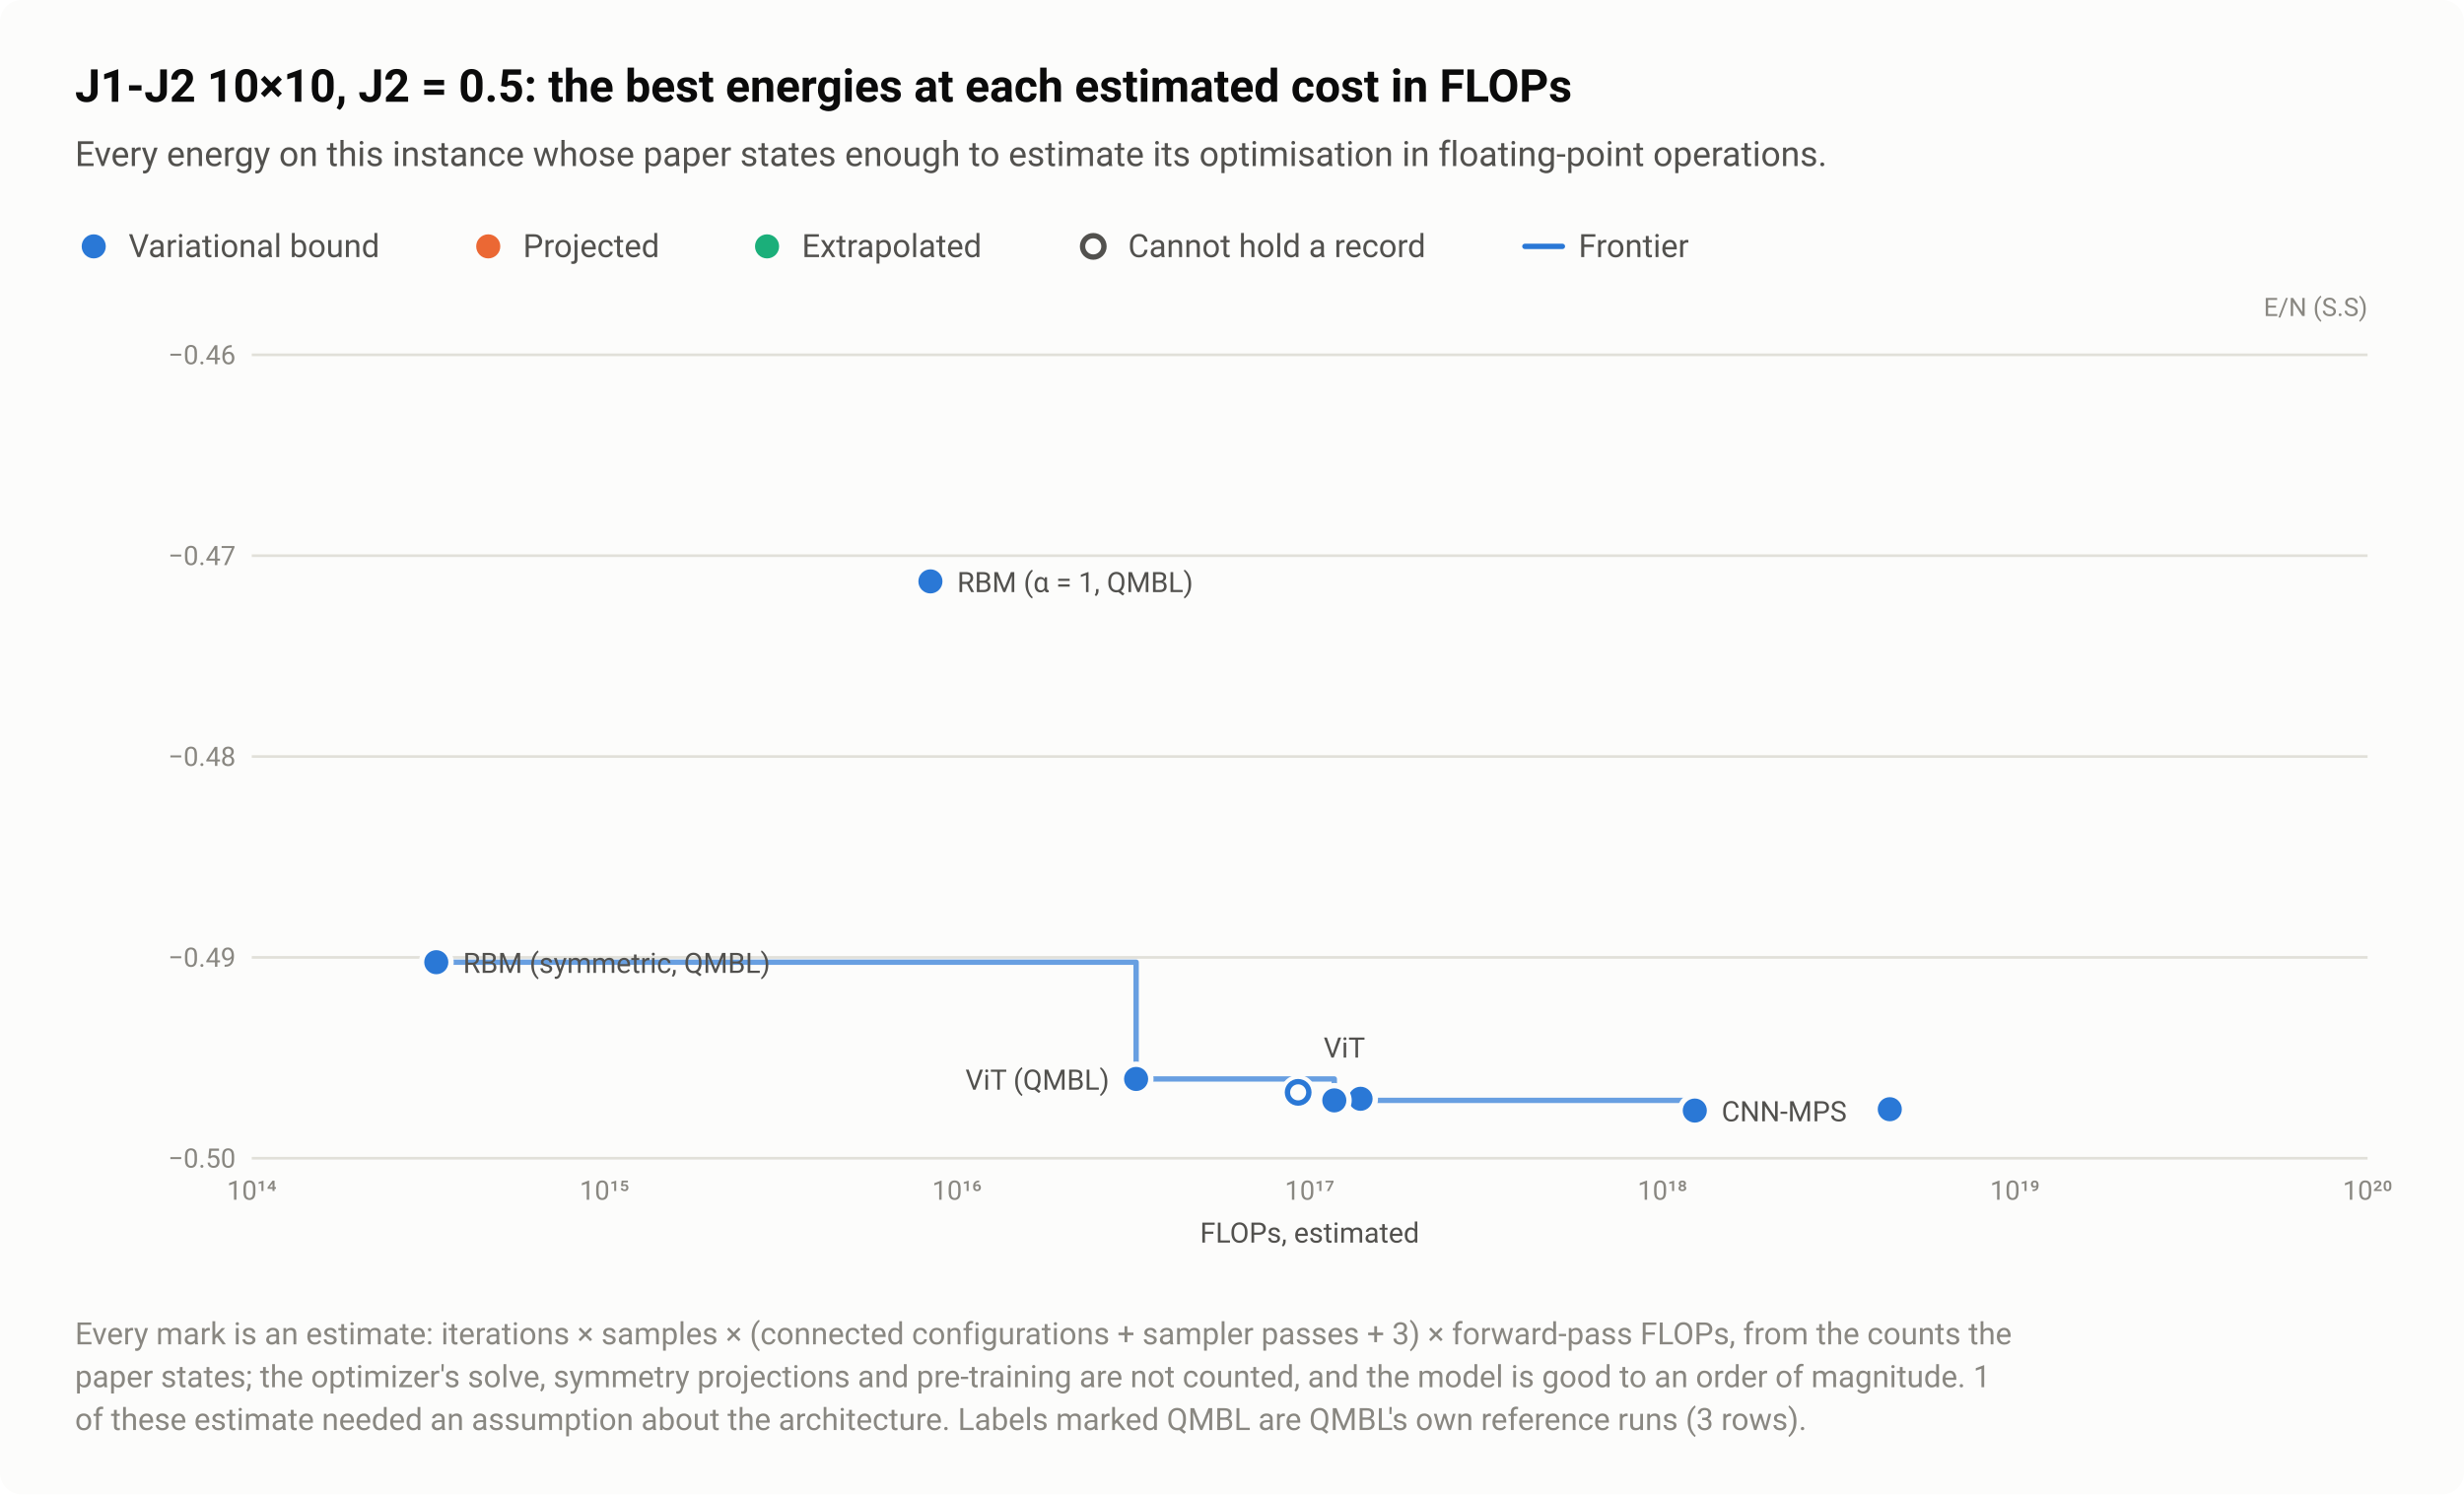
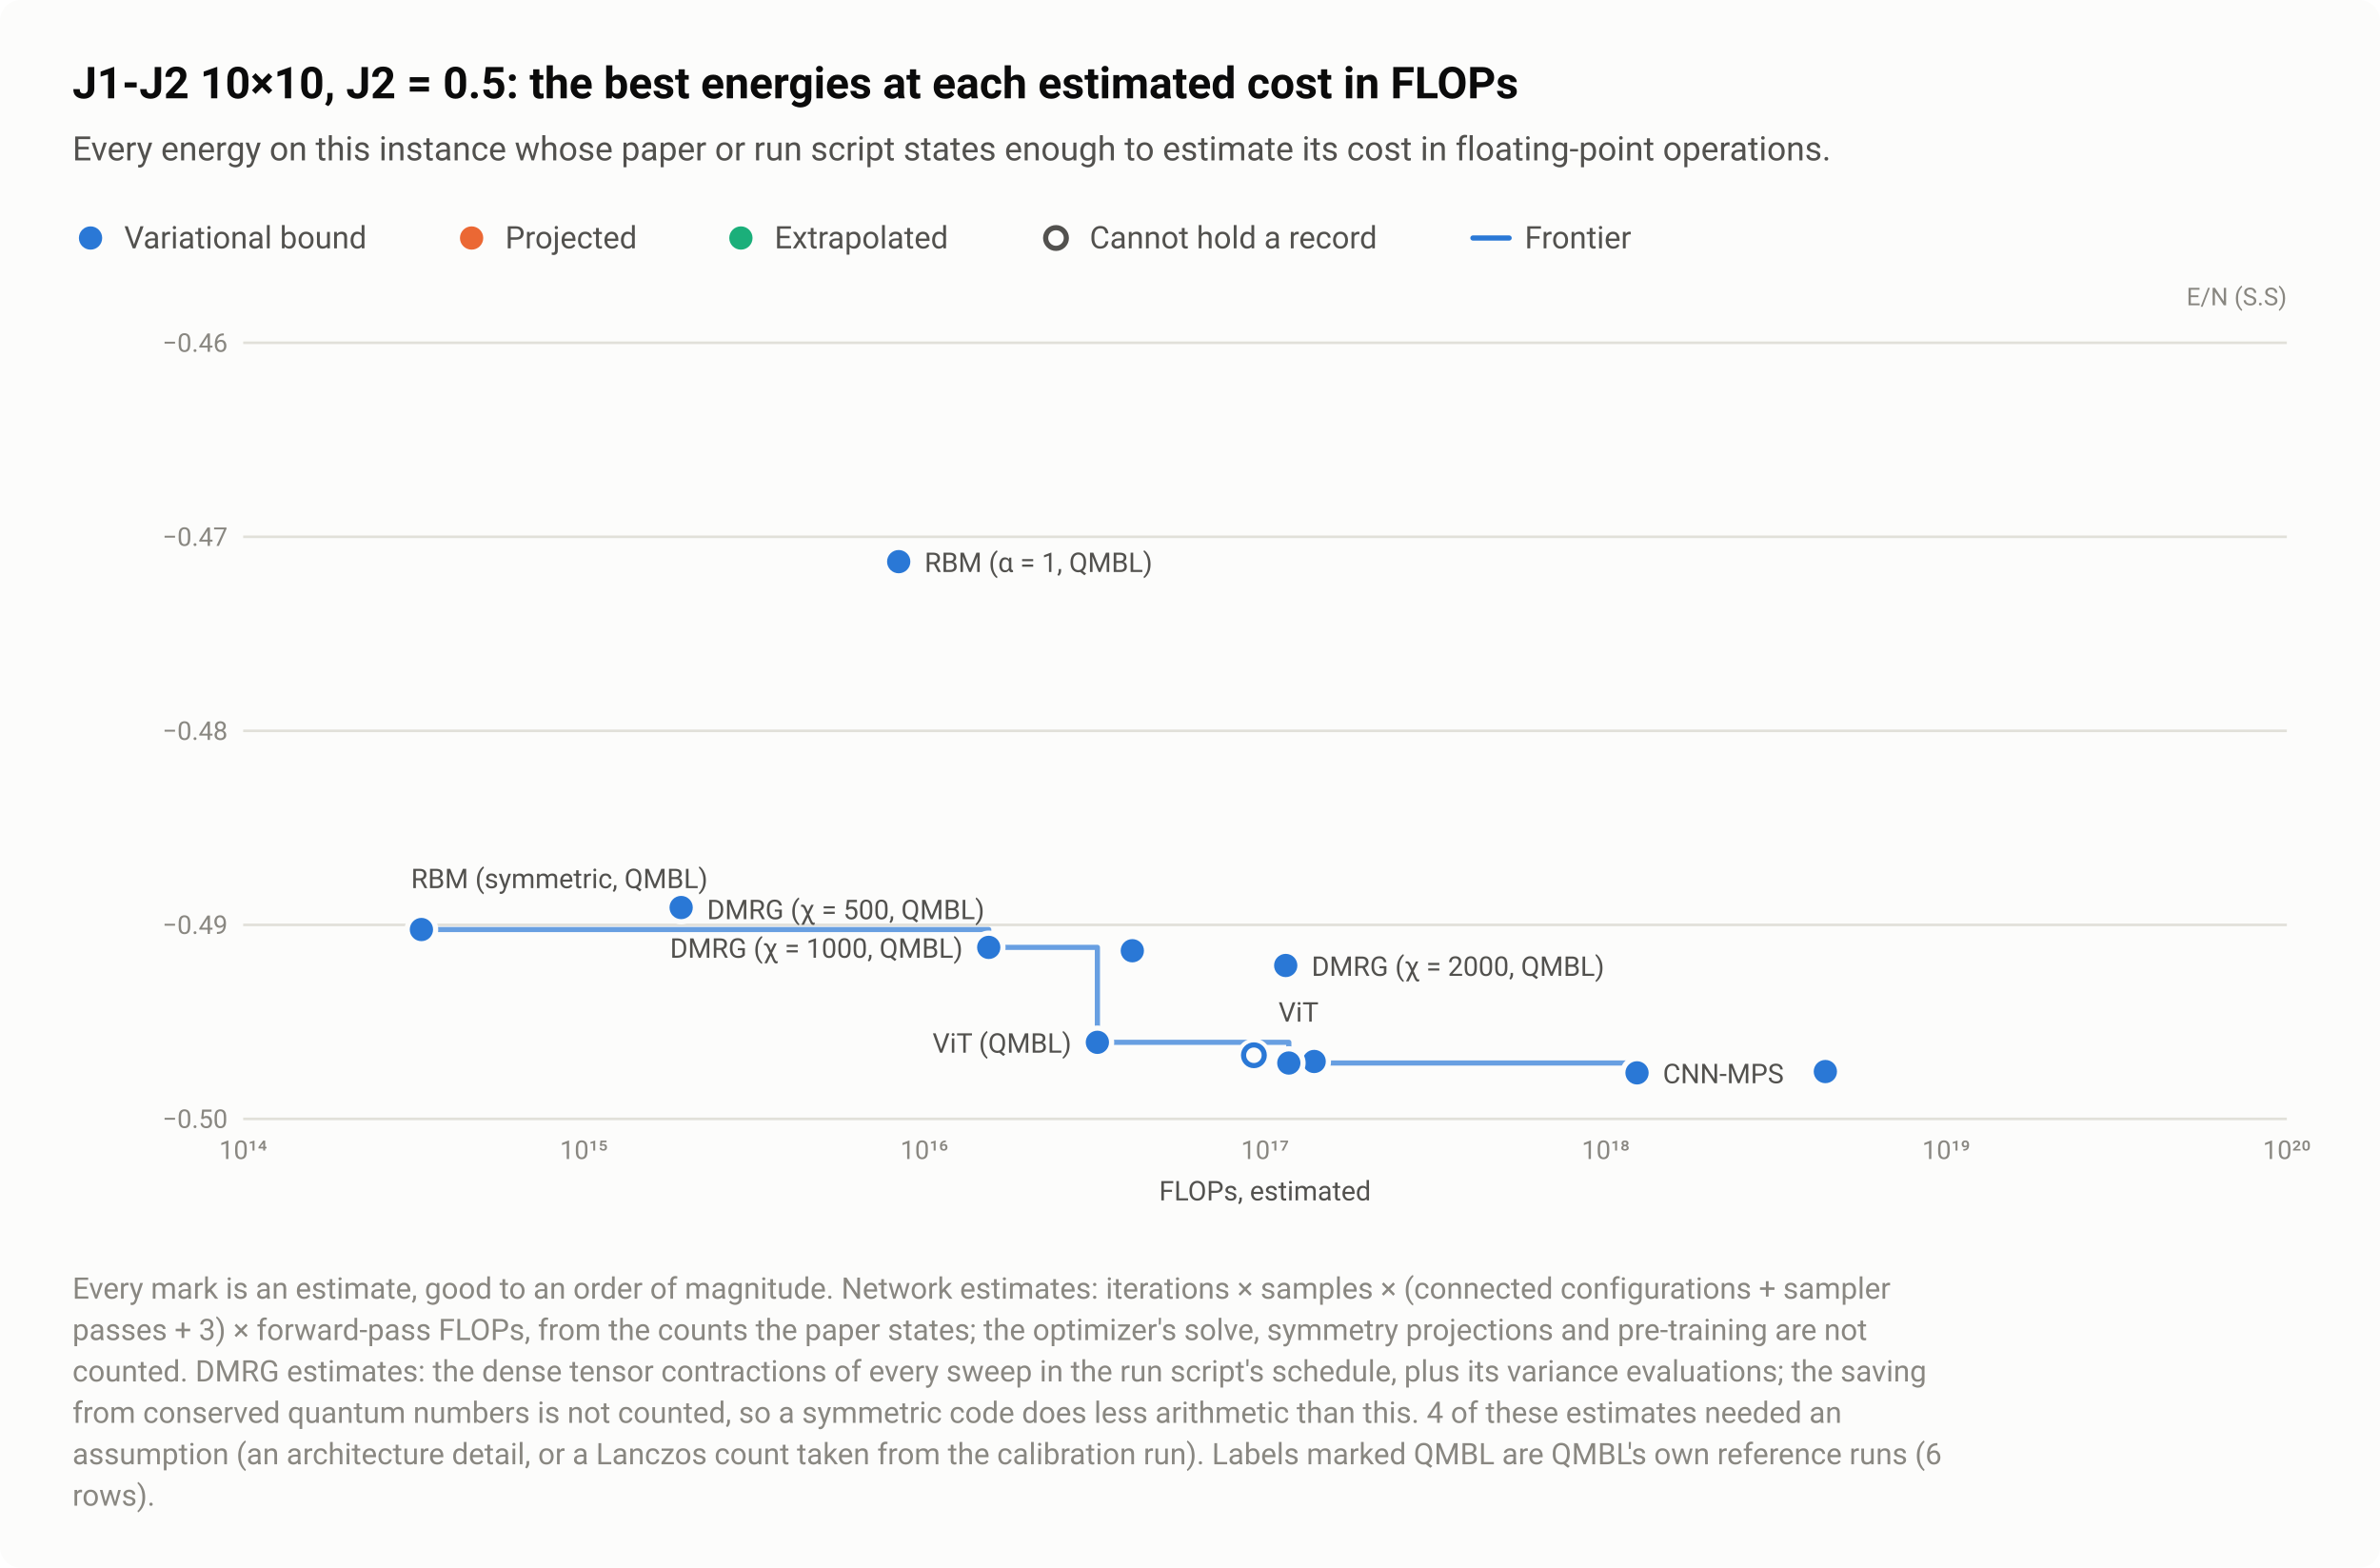
- <svg xmlns="http://www.w3.org/2000/svg" width="920" height="558" viewBox="0 0 920 558" role="img" aria-labelledby="title desc">
+ <svg xmlns="http://www.w3.org/2000/svg" width="920" height="606" viewBox="0 0 920 606" role="img" aria-labelledby="title desc">
  <style>text{font-family:system-ui,-apple-system,"Segoe UI",Roboto,"Helvetica Neue",Arial,sans-serif}</style>
-   <rect width="920" height="558" rx="8" fill="#fcfcfb" />
+   <rect width="920" height="606" rx="8" fill="#fcfcfb" />
  <text x="28" y="38" font-size="17" fill="#0b0b0b" font-weight="600">J1-J2 10×10, J2 = 0.5: the best energies at each estimated cost in FLOPs</text>
-   <text x="28" y="62" font-size="13" fill="#52514e">Every energy on this instance whose paper states enough to estimate its optimisation in floating-point operations.</text>
+   <text x="28" y="62" font-size="13" fill="#52514e">Every energy on this instance whose paper or run script states enough to estimate its cost in floating-point operations.</text>
  <circle cx="35" cy="92" r="6.5" fill="#fcfcfb" />
  <circle cx="35" cy="92" r="4.5" fill="#2a78d6" />
  <text x="48" y="96" font-size="12" fill="#52514e">Variational bound</text>
  <circle cx="182.3" cy="92" r="6.5" fill="#fcfcfb" />
  <circle cx="182.3" cy="92" r="4.5" fill="#eb6834" />
  <text x="195.3" y="96" font-size="12" fill="#52514e">Projected</text>
  <circle cx="286.4" cy="92" r="6.5" fill="#fcfcfb" />
  <circle cx="286.4" cy="92" r="4.5" fill="#1baf7a" />
  <text x="299.4" y="96" font-size="12" fill="#52514e">Extrapolated</text>
  <circle cx="408.2" cy="92" r="6.5" fill="#fcfcfb" />
  <circle cx="408.2" cy="92" r="4" fill="#fcfcfb" stroke="#52514e" stroke-width="2" />
  <text x="421.2" y="96" font-size="12" fill="#52514e">Cannot hold a record</text>
  <path d="M569.36 92H583.36" stroke="#2a78d6" stroke-width="2" stroke-linecap="round" />
  <text x="589.4" y="96" font-size="12" fill="#52514e">Frontier</text>
  <text x="884" y="118" font-size="9.5" fill="#898781" text-anchor="end">E/N (S.S)</text>
  <path d="M94 432.5H884" stroke="#e1e0d9" stroke-width="1" />
  <text x="88" y="436" font-size="10" fill="#898781" text-anchor="end" style="font-variant-numeric:tabular-nums">−0.50</text>
  <path d="M94 357.5H884" stroke="#e1e0d9" stroke-width="1" />
  <text x="88" y="361" font-size="10" fill="#898781" text-anchor="end" style="font-variant-numeric:tabular-nums">−0.49</text>
  <path d="M94 282.5H884" stroke="#e1e0d9" stroke-width="1" />
  <text x="88" y="286" font-size="10" fill="#898781" text-anchor="end" style="font-variant-numeric:tabular-nums">−0.48</text>
  <path d="M94 207.5H884" stroke="#e1e0d9" stroke-width="1" />
  <text x="88" y="211" font-size="10" fill="#898781" text-anchor="end" style="font-variant-numeric:tabular-nums">−0.47</text>
  <path d="M94 132.5H884" stroke="#e1e0d9" stroke-width="1" />
  <text x="88" y="136" font-size="10" fill="#898781" text-anchor="end" style="font-variant-numeric:tabular-nums">−0.46</text>
  <text x="94" y="448" font-size="10" fill="#898781" text-anchor="middle" style="font-variant-numeric:tabular-nums">10¹⁴</text>
  <text x="225.7" y="448" font-size="10" fill="#898781" text-anchor="middle" style="font-variant-numeric:tabular-nums">10¹⁵</text>
  <text x="357.3" y="448" font-size="10" fill="#898781" text-anchor="middle" style="font-variant-numeric:tabular-nums">10¹⁶</text>
  <text x="489" y="448" font-size="10" fill="#898781" text-anchor="middle" style="font-variant-numeric:tabular-nums">10¹⁷</text>
  <text x="620.7" y="448" font-size="10" fill="#898781" text-anchor="middle" style="font-variant-numeric:tabular-nums">10¹⁸</text>
  <text x="752.3" y="448" font-size="10" fill="#898781" text-anchor="middle" style="font-variant-numeric:tabular-nums">10¹⁹</text>
  <text x="884" y="448" font-size="10" fill="#898781" text-anchor="middle" style="font-variant-numeric:tabular-nums">10²⁰</text>
-   <path d="M162.9 359.3H424.2V402.9H498.2V410.9H632.8V414.7" fill="none" stroke="#2a78d6" stroke-width="2" stroke-linejoin="round" stroke-linecap="round" opacity="0.7" />
+   <path d="M162.9 359.3H382.2V366.2H424.2V402.9H498.2V410.9H632.8V414.7" fill="none" stroke="#2a78d6" stroke-width="2" stroke-linejoin="round" stroke-linecap="round" opacity="0.7" />
  <a class="pt" href="/instances/#r-J1J2_square_100_P_0_5-ca9441f3">
    <circle cx="484.7" cy="407.9" r="6.5" fill="#fcfcfb" />
    <circle cx="484.7" cy="407.9" r="4" fill="#fcfcfb" stroke="#2a78d6" stroke-width="2" />
+   </a>
+   <a class="pt" href="/instances/#r-J1J2_square_100_P_0_5-eadf26d7">
+     <circle cx="437.7" cy="367.5" r="6.5" fill="#fcfcfb" />
+     <circle cx="437.7" cy="367.5" r="4.5" fill="#2a78d6" />
  </a>
  <a class="pt" href="/instances/#r-J1J2_square_100_P_0_5-106137cc">
    <circle cx="632.8" cy="414.7" r="6.5" fill="#fcfcfb" />
    <circle cx="632.8" cy="414.7" r="4.5" fill="#2a78d6" />
  </a>
  <a class="pt" href="/instances/#r-J1J2_square_100_P_0_5-7390e4e5">
    <circle cx="705.6" cy="414.2" r="6.5" fill="#fcfcfb" />
    <circle cx="705.6" cy="414.2" r="4.5" fill="#2a78d6" />
  </a>
  <a class="pt" href="/instances/#r-J1J2_square_100_P_0_5-0c62bd86">
    <circle cx="508" cy="409.7" r="6.5" fill="#fcfcfb" />
    <circle cx="508" cy="409.7" r="4.5" fill="#2a78d6" />
  </a>
  <a class="pt" href="/instances/#r-J1J2_square_100_P_0_5-5bc62a0e">
    <circle cx="508" cy="410.3" r="6.5" fill="#fcfcfb" />
    <circle cx="508" cy="410.3" r="4.5" fill="#2a78d6" />
  </a>
  <a class="pt" href="/instances/#r-J1J2_square_100_P_0_5-3709d247">
    <circle cx="498.2" cy="410.9" r="6.5" fill="#fcfcfb" />
    <circle cx="498.2" cy="410.9" r="4.5" fill="#2a78d6" />
  </a>
+   <a class="pt" href="/instances/#r-J1J2_square_100_P_0_5-a0d6bd32">
+     <circle cx="263.3" cy="350.8" r="6.5" fill="#fcfcfb" />
+     <circle cx="263.3" cy="350.8" r="4.5" fill="#2a78d6" />
+   </a>
+   <a class="pt" href="/instances/#r-J1J2_square_100_P_0_5-40ca8799">
+     <circle cx="382.2" cy="366.2" r="6.5" fill="#fcfcfb" />
+     <circle cx="382.2" cy="366.2" r="4.5" fill="#2a78d6" />
+   </a>
+   <a class="pt" href="/instances/#r-J1J2_square_100_P_0_5-dac27471">
+     <circle cx="497" cy="373.2" r="6.5" fill="#fcfcfb" />
+     <circle cx="497" cy="373.2" r="4.5" fill="#2a78d6" />
+   </a>
  <a class="pt" href="/instances/#r-J1J2_square_100_P_0_5-11bb7c21">
    <circle cx="347.4" cy="217.1" r="6.5" fill="#fcfcfb" />
    <circle cx="347.4" cy="217.1" r="4.5" fill="#2a78d6" />
  </a>
  <a class="pt" href="/instances/#r-J1J2_square_100_P_0_5-26119544">
    <circle cx="162.9" cy="359.3" r="6.5" fill="#fcfcfb" />
    <circle cx="162.9" cy="359.3" r="4.5" fill="#2a78d6" />
  </a>
  <a class="pt" href="/instances/#r-J1J2_square_100_P_0_5-581a942d">
    <circle cx="424.2" cy="402.9" r="6.5" fill="#fcfcfb" />
    <circle cx="424.2" cy="402.9" r="4.5" fill="#2a78d6" />
  </a>
  <text x="357.4" y="221.1" font-size="10.5" fill="#52514e" text-anchor="start">RBM (α = 1, QMBL)</text>
-   <text x="172.9" y="363.3" font-size="10.5" fill="#52514e" text-anchor="start">RBM (symmetric, QMBL)</text>
+   <text x="158.9" y="343.3" font-size="10.5" fill="#52514e" text-anchor="start">RBM (symmetric, QMBL)</text>
+   <text x="273.3" y="355.3" font-size="10.5" fill="#52514e" text-anchor="start">DMRG (χ = 500, QMBL)</text>
+   <text x="372.2" y="370.2" font-size="10.5" fill="#52514e" text-anchor="end">DMRG (χ = 1000, QMBL)</text>
+   <text x="507" y="377.2" font-size="10.5" fill="#52514e" text-anchor="start">DMRG (χ = 2000, QMBL)</text>
  <text x="494.2" y="394.9" font-size="10.5" fill="#52514e" text-anchor="start">ViT</text>
  <text x="414.2" y="406.9" font-size="10.5" fill="#52514e" text-anchor="end">ViT (QMBL)</text>
  <text x="642.8" y="418.7" font-size="10.5" fill="#52514e" text-anchor="start">CNN-MPS</text>
  <text x="489" y="464" font-size="10.5" fill="#52514e" text-anchor="middle">FLOPs, estimated</text>
-   <text x="28" y="502" font-size="11.5" fill="#898781">Every mark is an estimate: iterations × samples × (connected configurations + sampler passes + 3) × forward-pass FLOPs, from the counts the</text>
-   <text x="28" y="518" font-size="11.5" fill="#898781">paper states; the optimizer's solve, symmetry projections and pre-training are not counted, and the model is good to an order of magnitude. 1</text>
-   <text x="28" y="534" font-size="11.5" fill="#898781">of these estimate needed an assumption about the architecture. Labels marked QMBL are QMBL's own reference runs (3 rows).</text>
+   <text x="28" y="502" font-size="11.5" fill="#898781">Every mark is an estimate, good to an order of magnitude. Network estimates: iterations × samples × (connected configurations + sampler</text>
+   <text x="28" y="518" font-size="11.5" fill="#898781">passes + 3) × forward-pass FLOPs, from the counts the paper states; the optimizer's solve, symmetry projections and pre-training are not</text>
+   <text x="28" y="534" font-size="11.5" fill="#898781">counted. DMRG estimates: the dense tensor contractions of every sweep in the run script's schedule, plus its variance evaluations; the saving</text>
+   <text x="28" y="550" font-size="11.5" fill="#898781">from conserved quantum numbers is not counted, so a symmetric code does less arithmetic than this. 4 of these estimates needed an</text>
+   <text x="28" y="566" font-size="11.5" fill="#898781">assumption (an architecture detail, or a Lanczos count taken from the calibration run). Labels marked QMBL are QMBL's own reference runs (6</text>
+   <text x="28" y="582" font-size="11.5" fill="#898781">rows).</text>
</svg>
